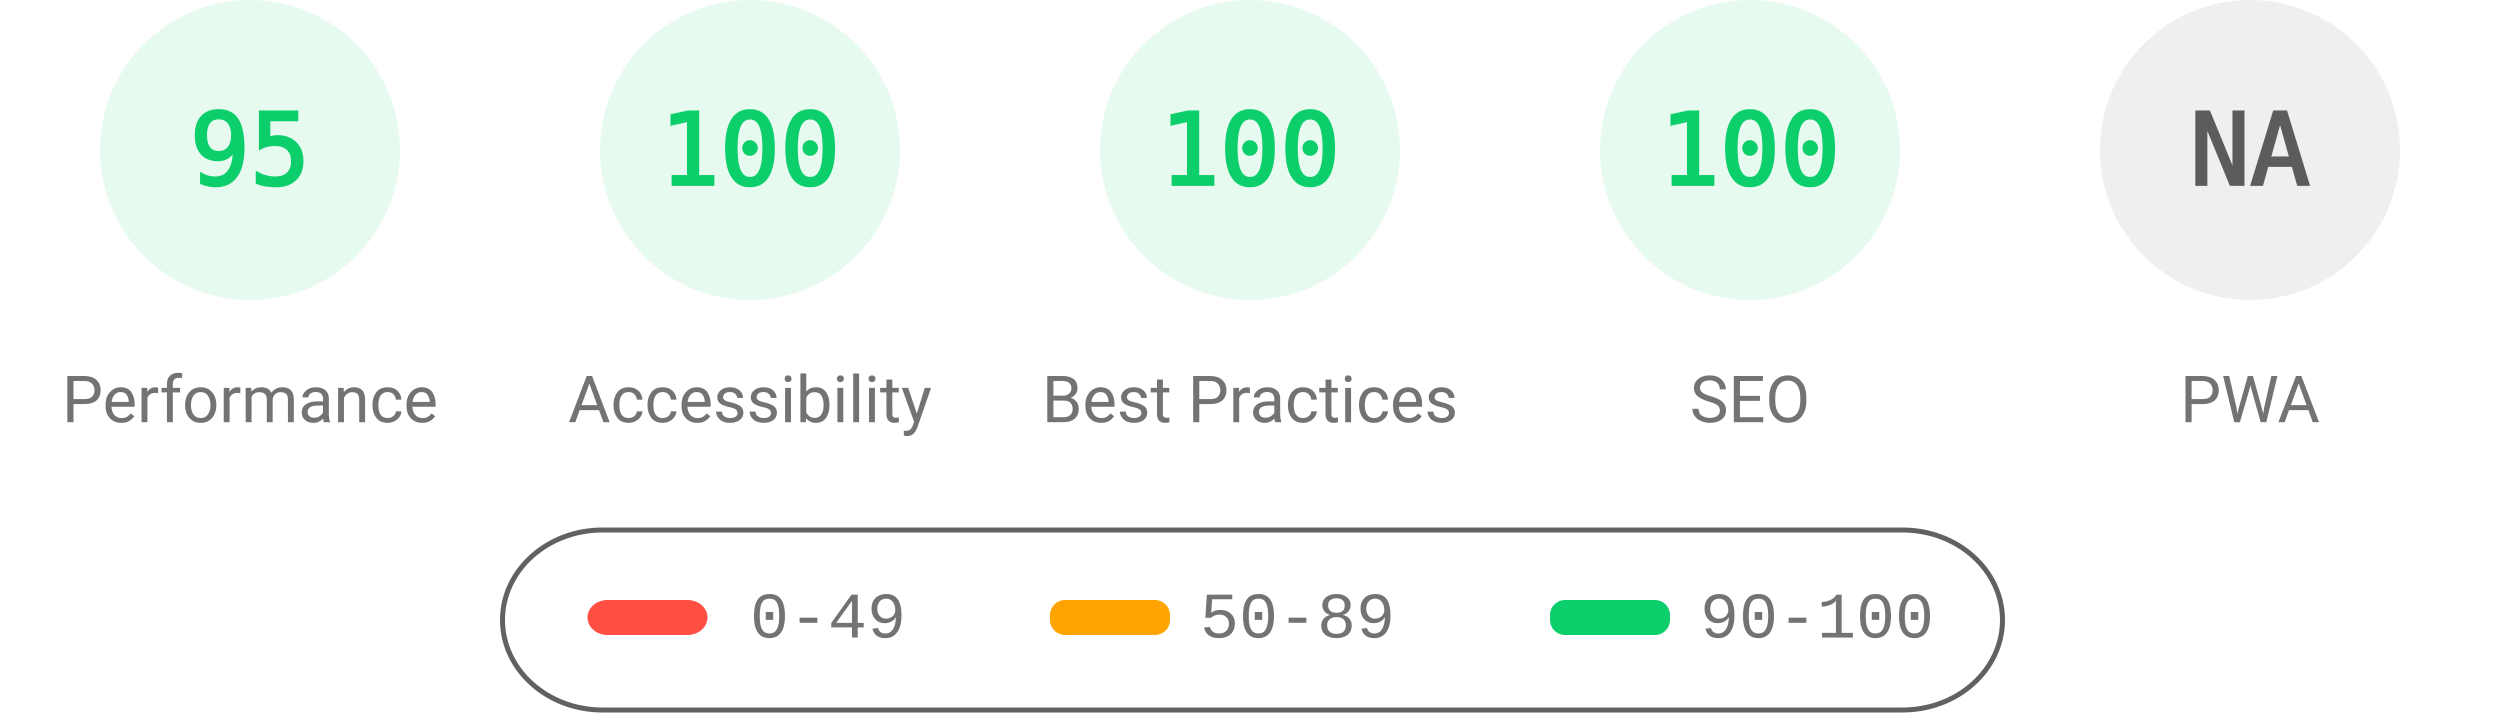
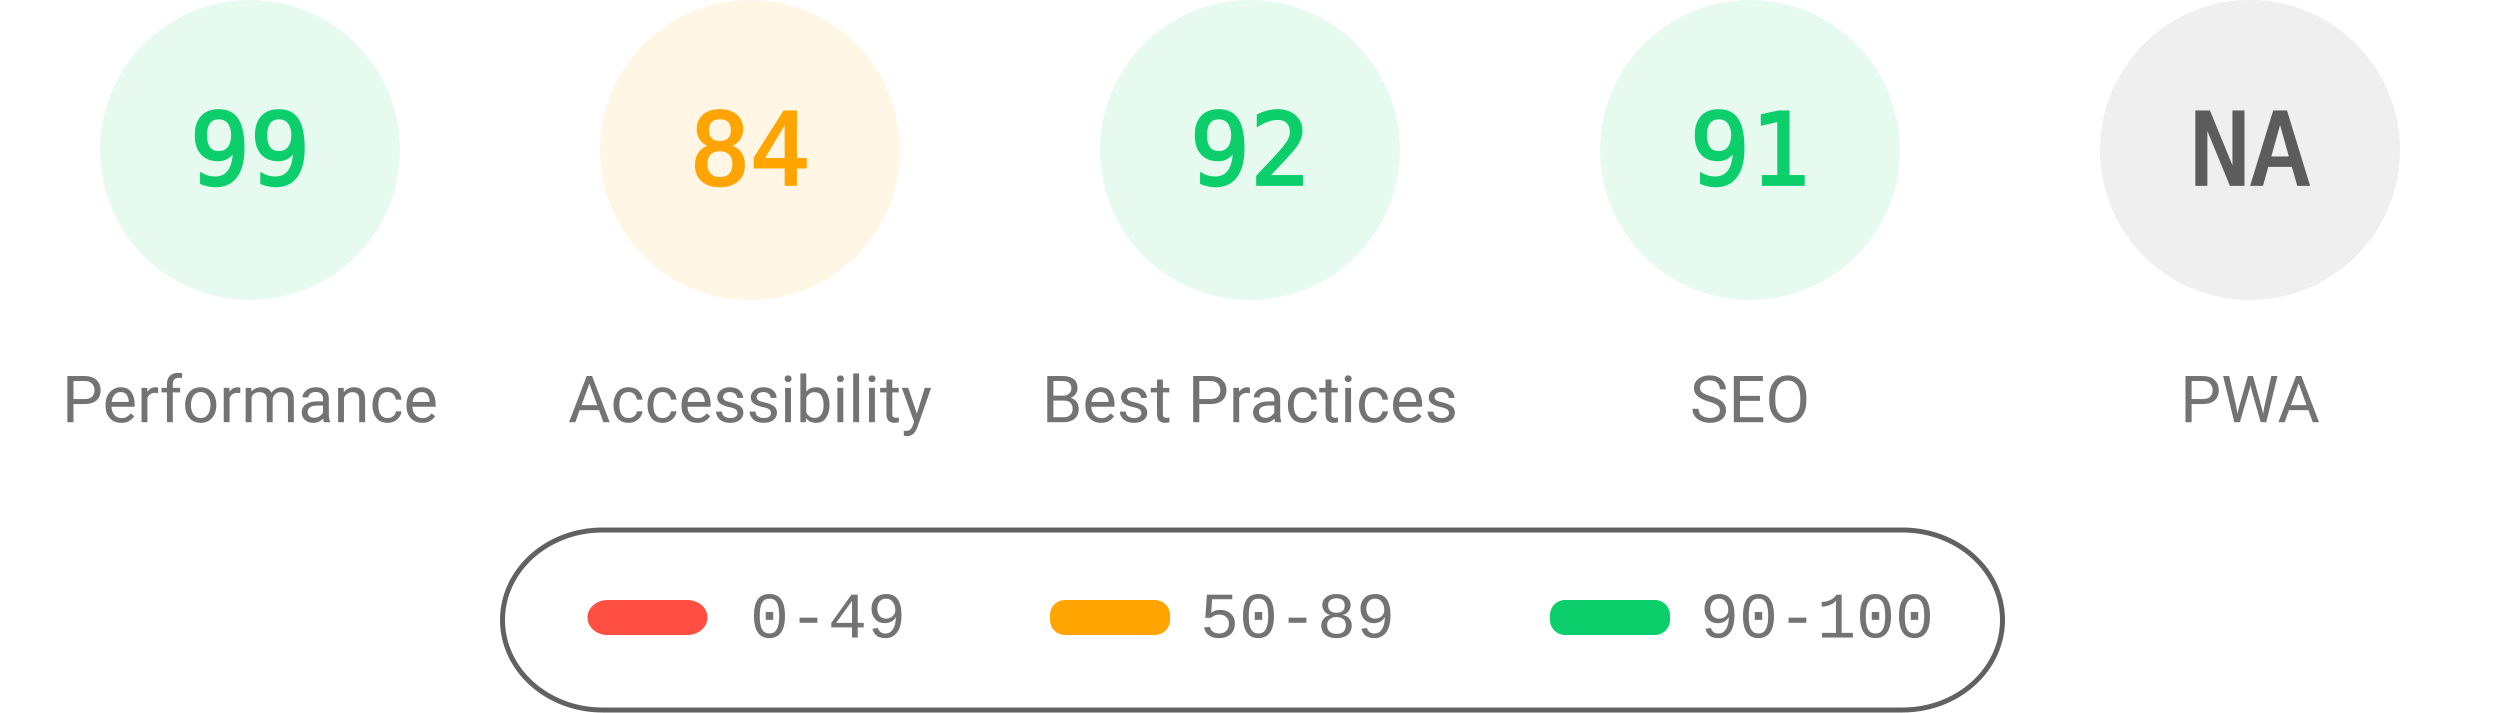
<svg xmlns="http://www.w3.org/2000/svg" fill="none" width="1000" height="285">
  <style>.gauge-base{opacity:.1}.gauge-arc{fill:none;animation-delay:250ms;stroke-linecap:round;transform:rotate(-90deg);transform-origin:100px 60px;animation:load-gauge 1s ease forwards}.guage-text{font-size:40px;font-family:monospace;text-align:center}.guage-red{color:#ff4e42;fill:#ff4e42;stroke:#ff4e42}.guage-orange{color:#ffa400;fill:#ffa400;stroke:#ffa400}.guage-green{color:#0cce6b;fill:#0cce6b;stroke:#0cce6b}.guage-undefined{color:#5c5c5c;fill:#5c5c5c;stroke:#5c5c5c}.guage-title{color:#737373;fill:#737373;stroke:none;font-size:26px;line-height:26px;font-family:Roboto,Halvetica,Arial,sans-serif}@keyframes load-gauge{from{stroke-dasharray:0 352.858}}</style>
  <svg class="guage-div guage-perf guage-green" viewBox="0 0 200 200" width="200" height="200">
    <circle class="gauge-base" r="56" cx="100" cy="60" stroke-width="8" />
-     <circle class="gauge-arc guage-arc-1" r="56" cx="100" cy="60" stroke-width="8" style="stroke-dasharray:334.265,351.858" />
-     <text class="guage-text" x="100" y="60" alignment-baseline="central" dominant-baseline="central" text-anchor="middle">95</text>
+     <circle class="gauge-arc guage-arc-1" r="56" cx="100" cy="60" stroke-width="8" style="stroke-dasharray:348.339,351.858" />
+     <text class="guage-text" x="100" y="60" alignment-baseline="central" dominant-baseline="central" text-anchor="middle">99</text>
    <text class="guage-title" x="100" y="160" alignment-baseline="central" dominant-baseline="central" text-anchor="middle">Performance</text>
  </svg>
-   <svg class="guage-div guage-acc guage-green" viewBox="0 0 200 200" width="200" height="200" x="200">
+   <svg class="guage-div guage-acc guage-orange" viewBox="0 0 200 200" width="200" height="200" x="200">
    <circle class="gauge-base" r="56" cx="100" cy="60" stroke-width="8" />
-     <circle class="gauge-arc guage-arc-2" r="56" cx="100" cy="60" stroke-width="8" style="stroke-dasharray:351.858,351.858" />
-     <text class="guage-text" x="100" y="60" alignment-baseline="central" dominant-baseline="central" text-anchor="middle">100</text>
+     <circle class="gauge-arc guage-arc-2" r="56" cx="100" cy="60" stroke-width="8" style="stroke-dasharray:295.561,351.858" />
+     <text class="guage-text" x="100" y="60" alignment-baseline="central" dominant-baseline="central" text-anchor="middle">84</text>
    <text class="guage-title" x="100" y="160" alignment-baseline="central" dominant-baseline="central" text-anchor="middle">Accessibility</text>
  </svg>
  <svg class="guage-div guage-best guage-green" viewBox="0 0 200 200" width="200" height="200" x="400">
    <circle class="gauge-base" r="56" cx="100" cy="60" stroke-width="8" />
-     <circle class="gauge-arc guage-arc-3" r="56" cx="100" cy="60" stroke-width="8" style="stroke-dasharray:351.858,351.858" />
-     <text class="guage-text" x="100" y="60" alignment-baseline="central" dominant-baseline="central" text-anchor="middle">100</text>
+     <circle class="gauge-arc guage-arc-3" r="56" cx="100" cy="60" stroke-width="8" style="stroke-dasharray:323.709,351.858" />
+     <text class="guage-text" x="100" y="60" alignment-baseline="central" dominant-baseline="central" text-anchor="middle">92</text>
    <text class="guage-title" x="100" y="160" alignment-baseline="central" dominant-baseline="central" text-anchor="middle">Best Practices</text>
  </svg>
  <svg class="guage-div guage-seo guage-green" viewBox="0 0 200 200" width="200" height="200" x="600">
    <circle class="gauge-base" r="56" cx="100" cy="60" stroke-width="8" />
-     <circle class="gauge-arc guage-arc-4" r="56" cx="100" cy="60" stroke-width="8" style="stroke-dasharray:351.858,351.858" />
-     <text class="guage-text" x="100" y="60" alignment-baseline="central" dominant-baseline="central" text-anchor="middle">100</text>
+     <circle class="gauge-arc guage-arc-4" r="56" cx="100" cy="60" stroke-width="8" style="stroke-dasharray:320.191,351.858" />
+     <text class="guage-text" x="100" y="60" alignment-baseline="central" dominant-baseline="central" text-anchor="middle">91</text>
    <text class="guage-title" x="100" y="160" alignment-baseline="central" dominant-baseline="central" text-anchor="middle">SEO</text>
  </svg>
  <svg class="guage-div guage-pwa guage-undefined" viewBox="0 0 200 200" width="200" height="200" x="800">
    <circle class="gauge-base" r="56" cx="100" cy="60" stroke-width="8" />
    <circle class="gauge-arc guage-arc-4" r="56" cx="100" cy="60" stroke-width="8" style="stroke-dasharray:351.858,351.858" />
    <text class="guage-text" x="100" y="60" alignment-baseline="central" dominant-baseline="central" text-anchor="middle">NA</text>
    <text class="guage-title" x="100" y="160" alignment-baseline="central" dominant-baseline="central" text-anchor="middle">PWA</text>
  </svg>
  <svg width="604" height="76" x="200" y="210">
    <path fill="none" id="canvas_background" d="M-1-1h604v80H-1z" />
    <rect fill-opacity="0" stroke="#616161" stroke-width="2" rx="40" id="svg_2" height="72" width="600" y="2" x="1" fill="#000" />
    <rect stroke="#000" rx="8" id="svg_3" height="14" width="48" y="30" x="35" stroke-opacity="null" stroke-width="0" fill="#ff4e42" />
    <rect stroke="#000" rx="6" id="svg_4" height="14" width="48" y="30" x="220" stroke-opacity="null" stroke-width="0" fill="#ffa400" />
    <rect stroke="#000" rx="6" id="svg_5" height="14" width="48" y="30" x="420" stroke-opacity="null" stroke-width="0" fill="#0cce6b" />
    <text xml:space="preserve" text-anchor="start" font-family="'Courier New', Courier, monospace" font-size="26" id="svg_6" y="45" x="100" stroke-opacity="null" stroke-width="0" stroke="#000" fill="#737373">0-49</text>
    <text xml:space="preserve" text-anchor="start" font-family="'Courier New', Courier, monospace" font-size="26" id="svg_7" y="45" x="280" stroke-opacity="null" stroke-width="0" stroke="#000" fill="#737373">50-89</text>
    <text xml:space="preserve" text-anchor="start" font-family="'Courier New', Courier, monospace" font-size="26" id="svg_8" y="45" x="480" stroke-opacity="null" stroke-width="0" stroke="#000" fill="#737373">90-100</text>
  </svg>
</svg>
